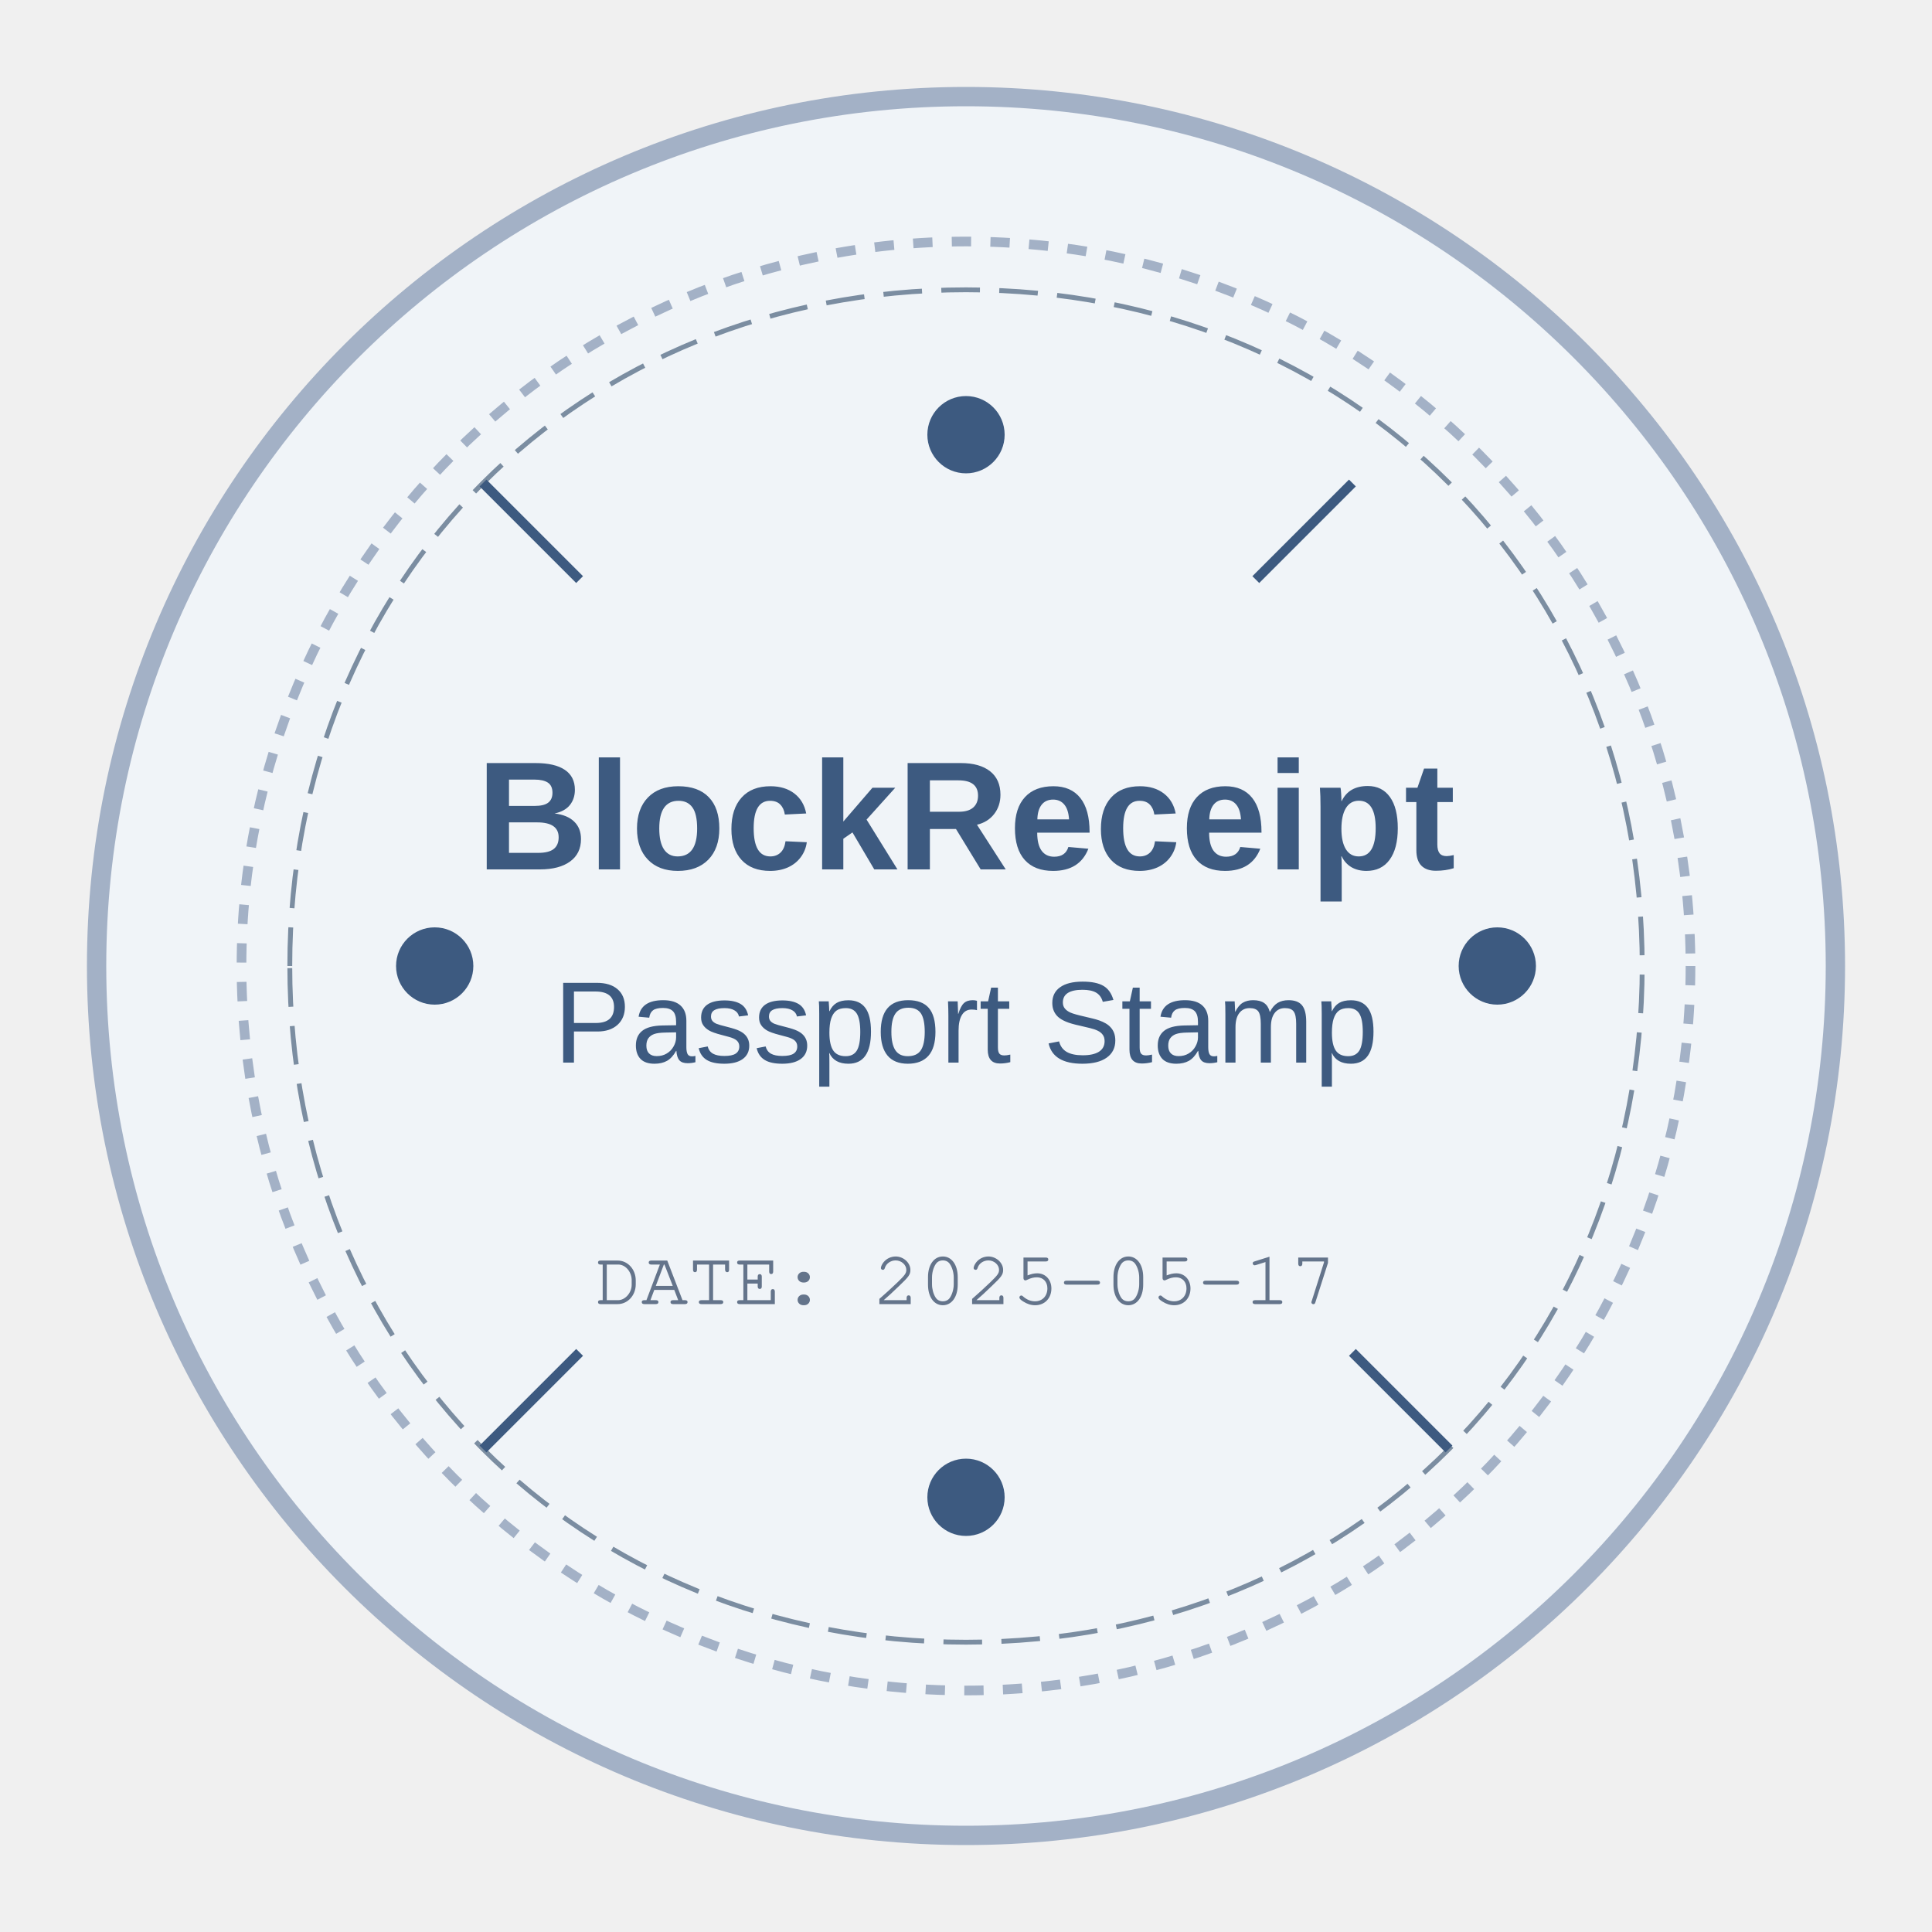
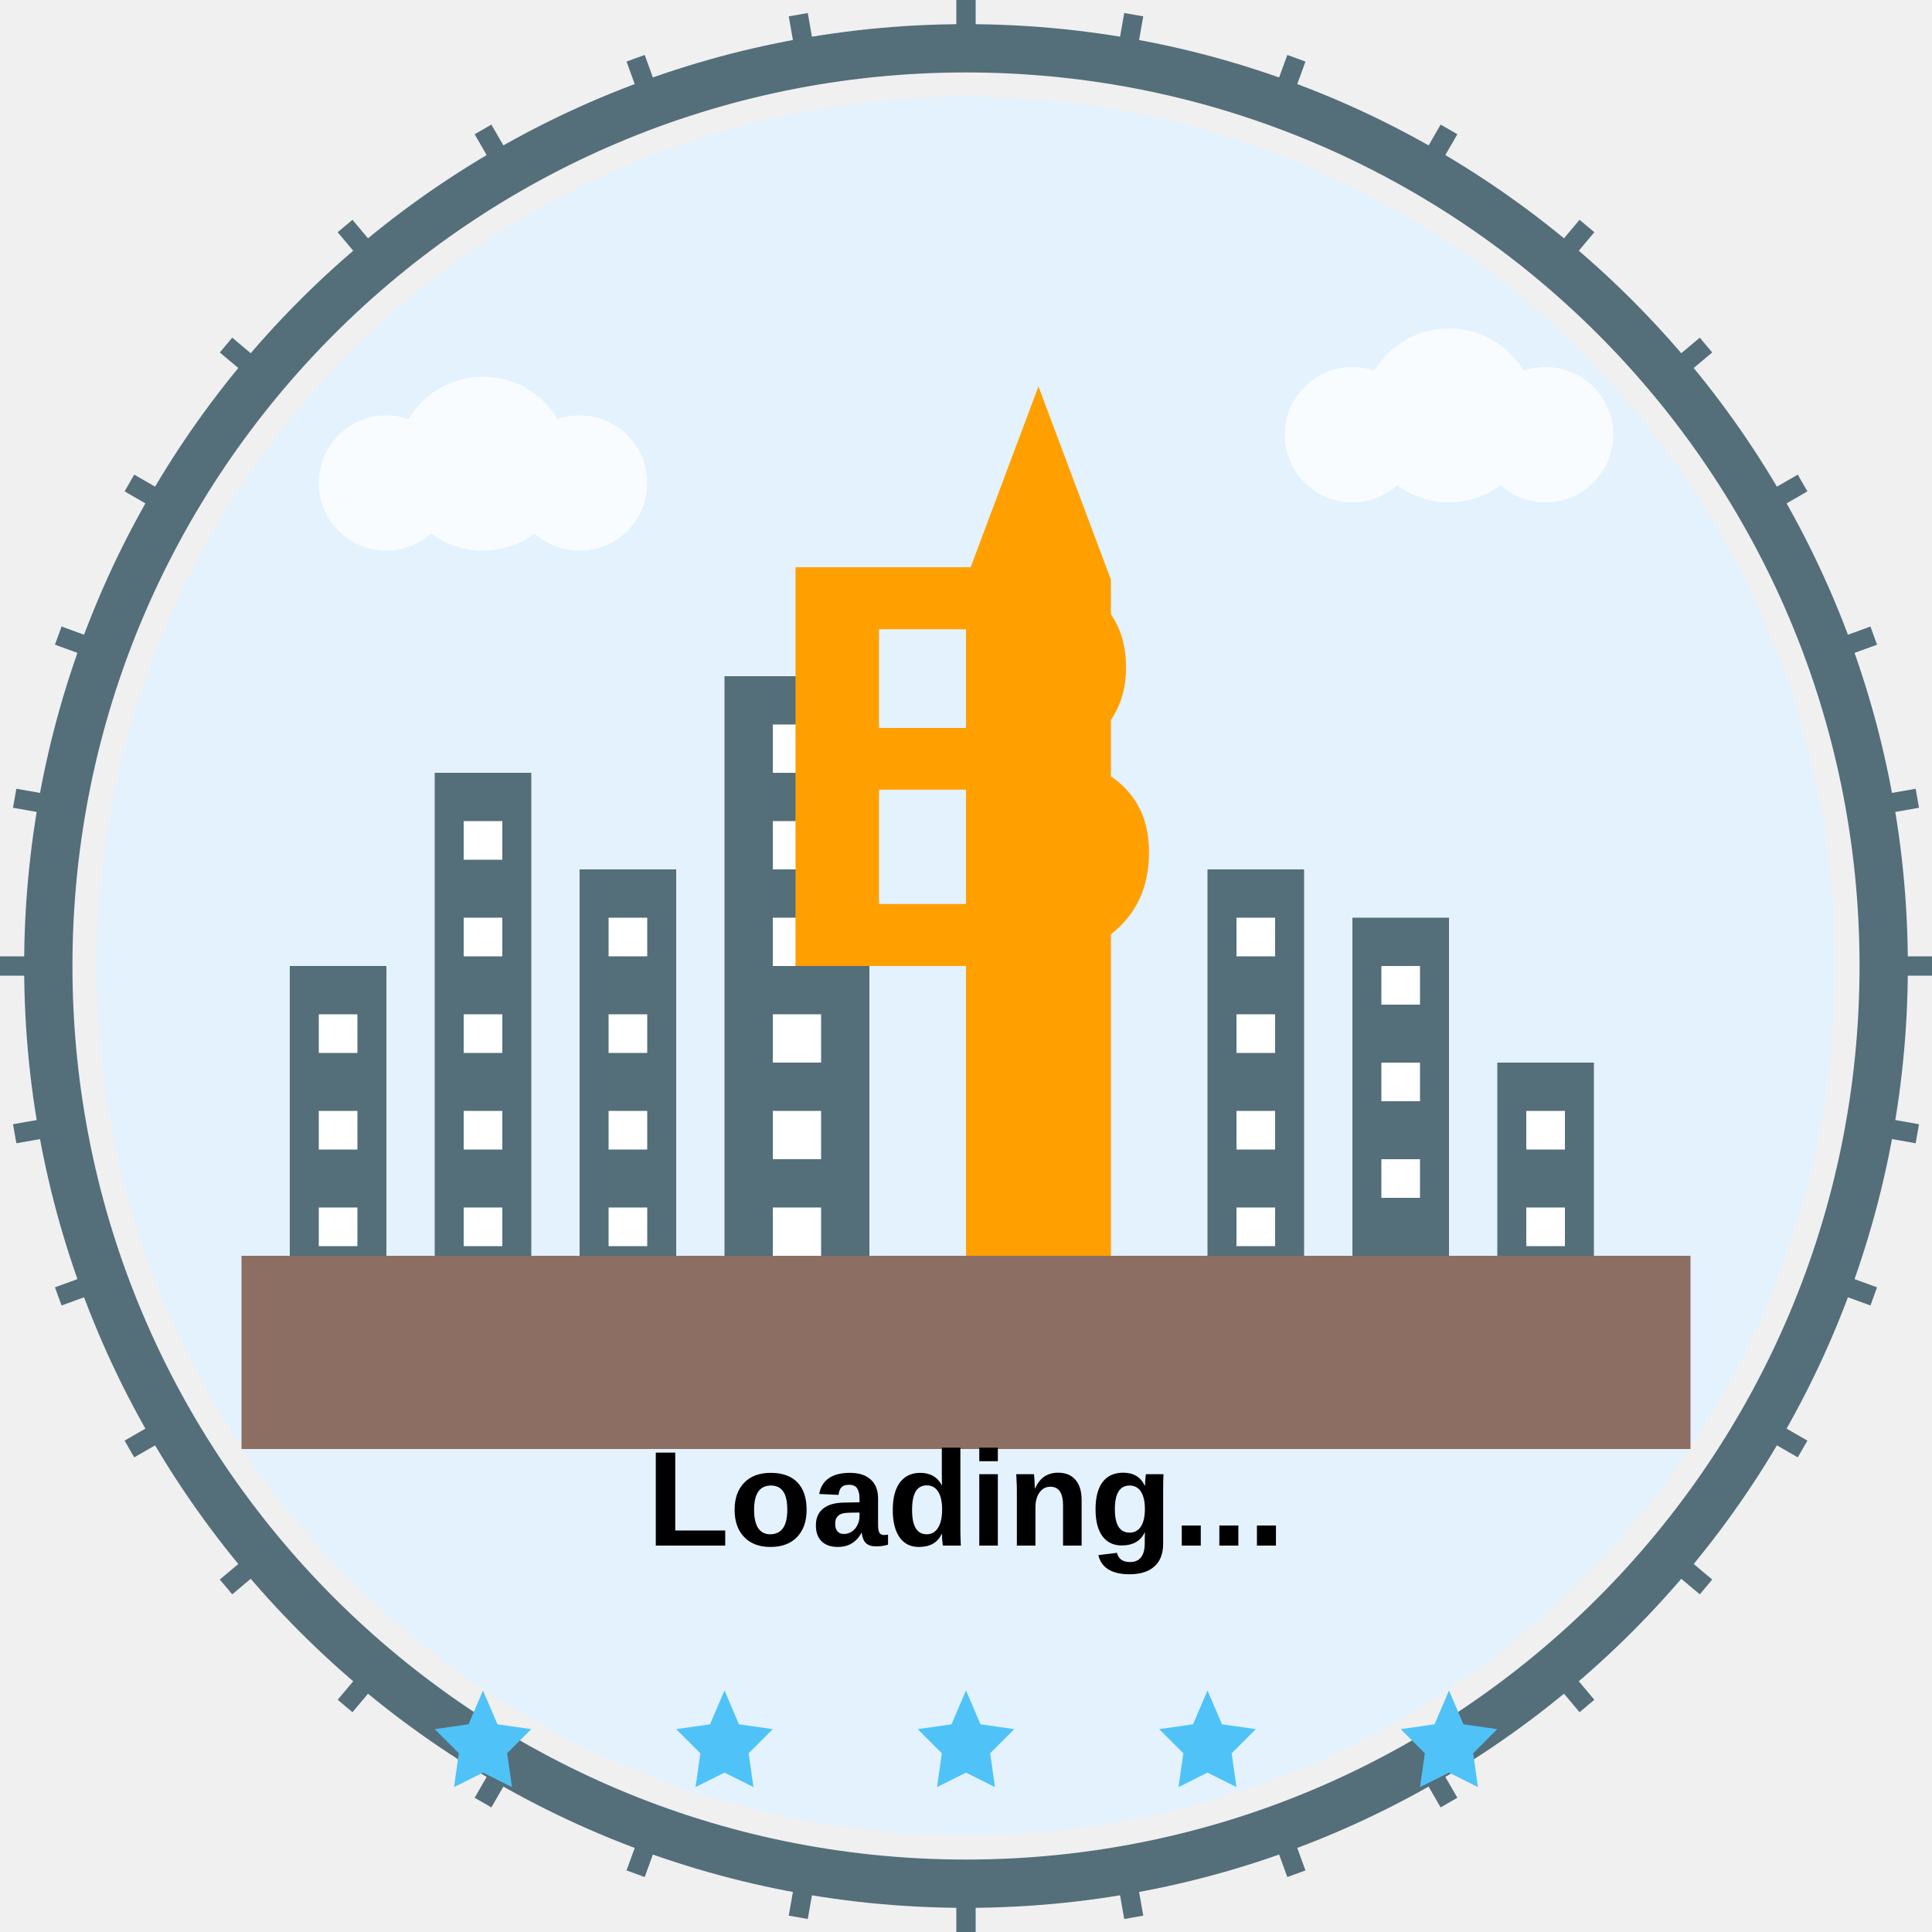
- <svg xmlns="http://www.w3.org/2000/svg" width="400" height="400" viewBox="0 0 400 400" fill="none">
-   <circle cx="200" cy="200" r="180" fill="#F0F4F8" stroke="#A3B1C6" stroke-width="4" />
-   <circle cx="200" cy="200" r="150" fill="none" stroke="#A3B1C6" stroke-width="2" stroke-dasharray="4 4" />
-   <path d="M60,200 C60,120 120,60 200,60 C280,60 340,120 340,200 C340,280 280,340 200,340 C120,340 60,280 60,200 Z" fill="none" stroke="#7B8DA1" stroke-width="1" stroke-dasharray="8 4" />
-   <text x="200" y="180" font-family="Arial" font-size="32" font-weight="bold" fill="#3D5A80" text-anchor="middle">BlockReceipt</text>
-   <text x="200" y="220" font-family="Arial" font-size="24" fill="#3D5A80" text-anchor="middle">Passport Stamp</text>
-   <text x="200" y="270" font-family="Courier" font-size="16" fill="#64748B" text-anchor="middle">DATE: 2025-05-17</text>
-   <path d="M100,100 L120,120 M280,100 L260,120 M100,300 L120,280 M300,300 L280,280" stroke="#3D5A80" stroke-width="2" />
-   <circle cx="200" cy="90" r="8" fill="#3D5A80" />
-   <circle cx="200" cy="310" r="8" fill="#3D5A80" />
-   <circle cx="90" cy="200" r="8" fill="#3D5A80" />
-   <circle cx="310" cy="200" r="8" fill="#3D5A80" />
+ <svg xmlns="http://www.w3.org/2000/svg" width="200" height="200" viewBox="0 0 200 200">
+   <circle cx="100" cy="100" r="95" fill="none" stroke="#546E7A" stroke-width="5" />
+   <circle cx="100" cy="100" r="90" fill="#E3F2FD" />
+   <g stroke="#546E7A" stroke-width="2">
+     <line x1="100" y1="5" x2="100" y2="0" transform="rotate(0 100 100)" />
+     <line x1="100" y1="5" x2="100" y2="0" transform="rotate(10 100 100)" />
+     <line x1="100" y1="5" x2="100" y2="0" transform="rotate(20 100 100)" />
+     <line x1="100" y1="5" x2="100" y2="0" transform="rotate(30 100 100)" />
+     <line x1="100" y1="5" x2="100" y2="0" transform="rotate(40 100 100)" />
+     <line x1="100" y1="5" x2="100" y2="0" transform="rotate(50 100 100)" />
+     <line x1="100" y1="5" x2="100" y2="0" transform="rotate(60 100 100)" />
+     <line x1="100" y1="5" x2="100" y2="0" transform="rotate(70 100 100)" />
+     <line x1="100" y1="5" x2="100" y2="0" transform="rotate(80 100 100)" />
+     <line x1="100" y1="5" x2="100" y2="0" transform="rotate(90 100 100)" />
+     <line x1="100" y1="5" x2="100" y2="0" transform="rotate(100 100 100)" />
+     <line x1="100" y1="5" x2="100" y2="0" transform="rotate(110 100 100)" />
+     <line x1="100" y1="5" x2="100" y2="0" transform="rotate(120 100 100)" />
+     <line x1="100" y1="5" x2="100" y2="0" transform="rotate(130 100 100)" />
+     <line x1="100" y1="5" x2="100" y2="0" transform="rotate(140 100 100)" />
+     <line x1="100" y1="5" x2="100" y2="0" transform="rotate(150 100 100)" />
+     <line x1="100" y1="5" x2="100" y2="0" transform="rotate(160 100 100)" />
+     <line x1="100" y1="5" x2="100" y2="0" transform="rotate(170 100 100)" />
+     <line x1="100" y1="5" x2="100" y2="0" transform="rotate(180 100 100)" />
+     <line x1="100" y1="5" x2="100" y2="0" transform="rotate(190 100 100)" />
+     <line x1="100" y1="5" x2="100" y2="0" transform="rotate(200 100 100)" />
+     <line x1="100" y1="5" x2="100" y2="0" transform="rotate(210 100 100)" />
+     <line x1="100" y1="5" x2="100" y2="0" transform="rotate(220 100 100)" />
+     <line x1="100" y1="5" x2="100" y2="0" transform="rotate(230 100 100)" />
+     <line x1="100" y1="5" x2="100" y2="0" transform="rotate(240 100 100)" />
+     <line x1="100" y1="5" x2="100" y2="0" transform="rotate(250 100 100)" />
+     <line x1="100" y1="5" x2="100" y2="0" transform="rotate(260 100 100)" />
+     <line x1="100" y1="5" x2="100" y2="0" transform="rotate(270 100 100)" />
+     <line x1="100" y1="5" x2="100" y2="0" transform="rotate(280 100 100)" />
+     <line x1="100" y1="5" x2="100" y2="0" transform="rotate(290 100 100)" />
+     <line x1="100" y1="5" x2="100" y2="0" transform="rotate(300 100 100)" />
+     <line x1="100" y1="5" x2="100" y2="0" transform="rotate(310 100 100)" />
+     <line x1="100" y1="5" x2="100" y2="0" transform="rotate(320 100 100)" />
+     <line x1="100" y1="5" x2="100" y2="0" transform="rotate(330 100 100)" />
+     <line x1="100" y1="5" x2="100" y2="0" transform="rotate(340 100 100)" />
+     <line x1="100" y1="5" x2="100" y2="0" transform="rotate(350 100 100)" />
+   </g>
+   <rect x="25" y="130" width="150" height="20" fill="#8D6E63" />
+   <rect x="30" y="100" width="10" height="30" fill="#546E7A" />
+   <rect x="33" y="105" width="4" height="4" fill="#FFFFFF" />
+   <rect x="33" y="115" width="4" height="4" fill="#FFFFFF" />
+   <rect x="33" y="125" width="4" height="4" fill="#FFFFFF" />
+   <rect x="45" y="80" width="10" height="50" fill="#546E7A" />
+   <rect x="48" y="85" width="4" height="4" fill="#FFFFFF" />
+   <rect x="48" y="95" width="4" height="4" fill="#FFFFFF" />
+   <rect x="48" y="105" width="4" height="4" fill="#FFFFFF" />
+   <rect x="48" y="115" width="4" height="4" fill="#FFFFFF" />
+   <rect x="48" y="125" width="4" height="4" fill="#FFFFFF" />
+   <rect x="60" y="90" width="10" height="40" fill="#546E7A" />
+   <rect x="63" y="95" width="4" height="4" fill="#FFFFFF" />
+   <rect x="63" y="105" width="4" height="4" fill="#FFFFFF" />
+   <rect x="63" y="115" width="4" height="4" fill="#FFFFFF" />
+   <rect x="63" y="125" width="4" height="4" fill="#FFFFFF" />
+   <rect x="75" y="70" width="15" height="60" fill="#546E7A" />
+   <rect x="80" y="75" width="5" height="5" fill="#FFFFFF" />
+   <rect x="80" y="85" width="5" height="5" fill="#FFFFFF" />
+   <rect x="80" y="95" width="5" height="5" fill="#FFFFFF" />
+   <rect x="80" y="105" width="5" height="5" fill="#FFFFFF" />
+   <rect x="80" y="115" width="5" height="5" fill="#FFFFFF" />
+   <rect x="80" y="125" width="5" height="5" fill="#FFFFFF" />
+   <rect x="100" y="60" width="15" height="70" fill="#FFA000" />
+   <polygon points="100,60 107.5,40 115,60" fill="#FFA000" />
+   <rect x="125" y="90" width="10" height="40" fill="#546E7A" />
+   <rect x="128" y="95" width="4" height="4" fill="#FFFFFF" />
+   <rect x="128" y="105" width="4" height="4" fill="#FFFFFF" />
+   <rect x="128" y="115" width="4" height="4" fill="#FFFFFF" />
+   <rect x="128" y="125" width="4" height="4" fill="#FFFFFF" />
+   <rect x="140" y="95" width="10" height="35" fill="#546E7A" />
+   <rect x="143" y="100" width="4" height="4" fill="#FFFFFF" />
+   <rect x="143" y="110" width="4" height="4" fill="#FFFFFF" />
+   <rect x="143" y="120" width="4" height="4" fill="#FFFFFF" />
+   <rect x="155" y="110" width="10" height="20" fill="#546E7A" />
+   <rect x="158" y="115" width="4" height="4" fill="#FFFFFF" />
+   <rect x="158" y="125" width="4" height="4" fill="#FFFFFF" />
+   <g fill="#FFFFFF" opacity="0.8">
+     <circle cx="40" cy="50" r="7" />
+     <circle cx="50" cy="48" r="9" />
+     <circle cx="60" cy="50" r="7" />
+     <circle cx="140" cy="45" r="7" />
+     <circle cx="150" cy="43" r="9" />
+     <circle cx="160" cy="45" r="7" />
+   </g>
+   <text x="100" y="160" font-family="Arial" font-weight="bold" font-size="14" text-anchor="middle" fill="#000000">Loading...</text>
+   <g fill="#4FC3F7">
+     <path d="M50,175 L51.5,178.5 L55,179 L52.5,181.5 L53,185 L50,183.5 L47,185 L47.5,181.5 L45,179 L48.5,178.5 Z" />
+     <path d="M75,175 L76.5,178.5 L80,179 L77.5,181.5 L78,185 L75,183.5 L72,185 L72.5,181.5 L70,179 L73.5,178.5 Z" />
+     <path d="M100,175 L101.5,178.5 L105,179 L102.5,181.5 L103,185 L100,183.5 L97,185 L97.5,181.5 L95,179 L98.5,178.5 Z" />
+     <path d="M125,175 L126.5,178.5 L130,179 L127.5,181.5 L128,185 L125,183.5 L122,185 L122.5,181.5 L120,179 L123.5,178.5 Z" />
+     <path d="M150,175 L151.5,178.5 L155,179 L152.5,181.5 L153,185 L150,183.5 L147,185 L147.5,181.5 L145,179 L148.5,178.5 Z" />
+   </g>
+   <text x="100" y="100" font-family="Arial" font-weight="bold" font-size="60" text-anchor="middle" fill="#FFA000">B</text>
</svg>
